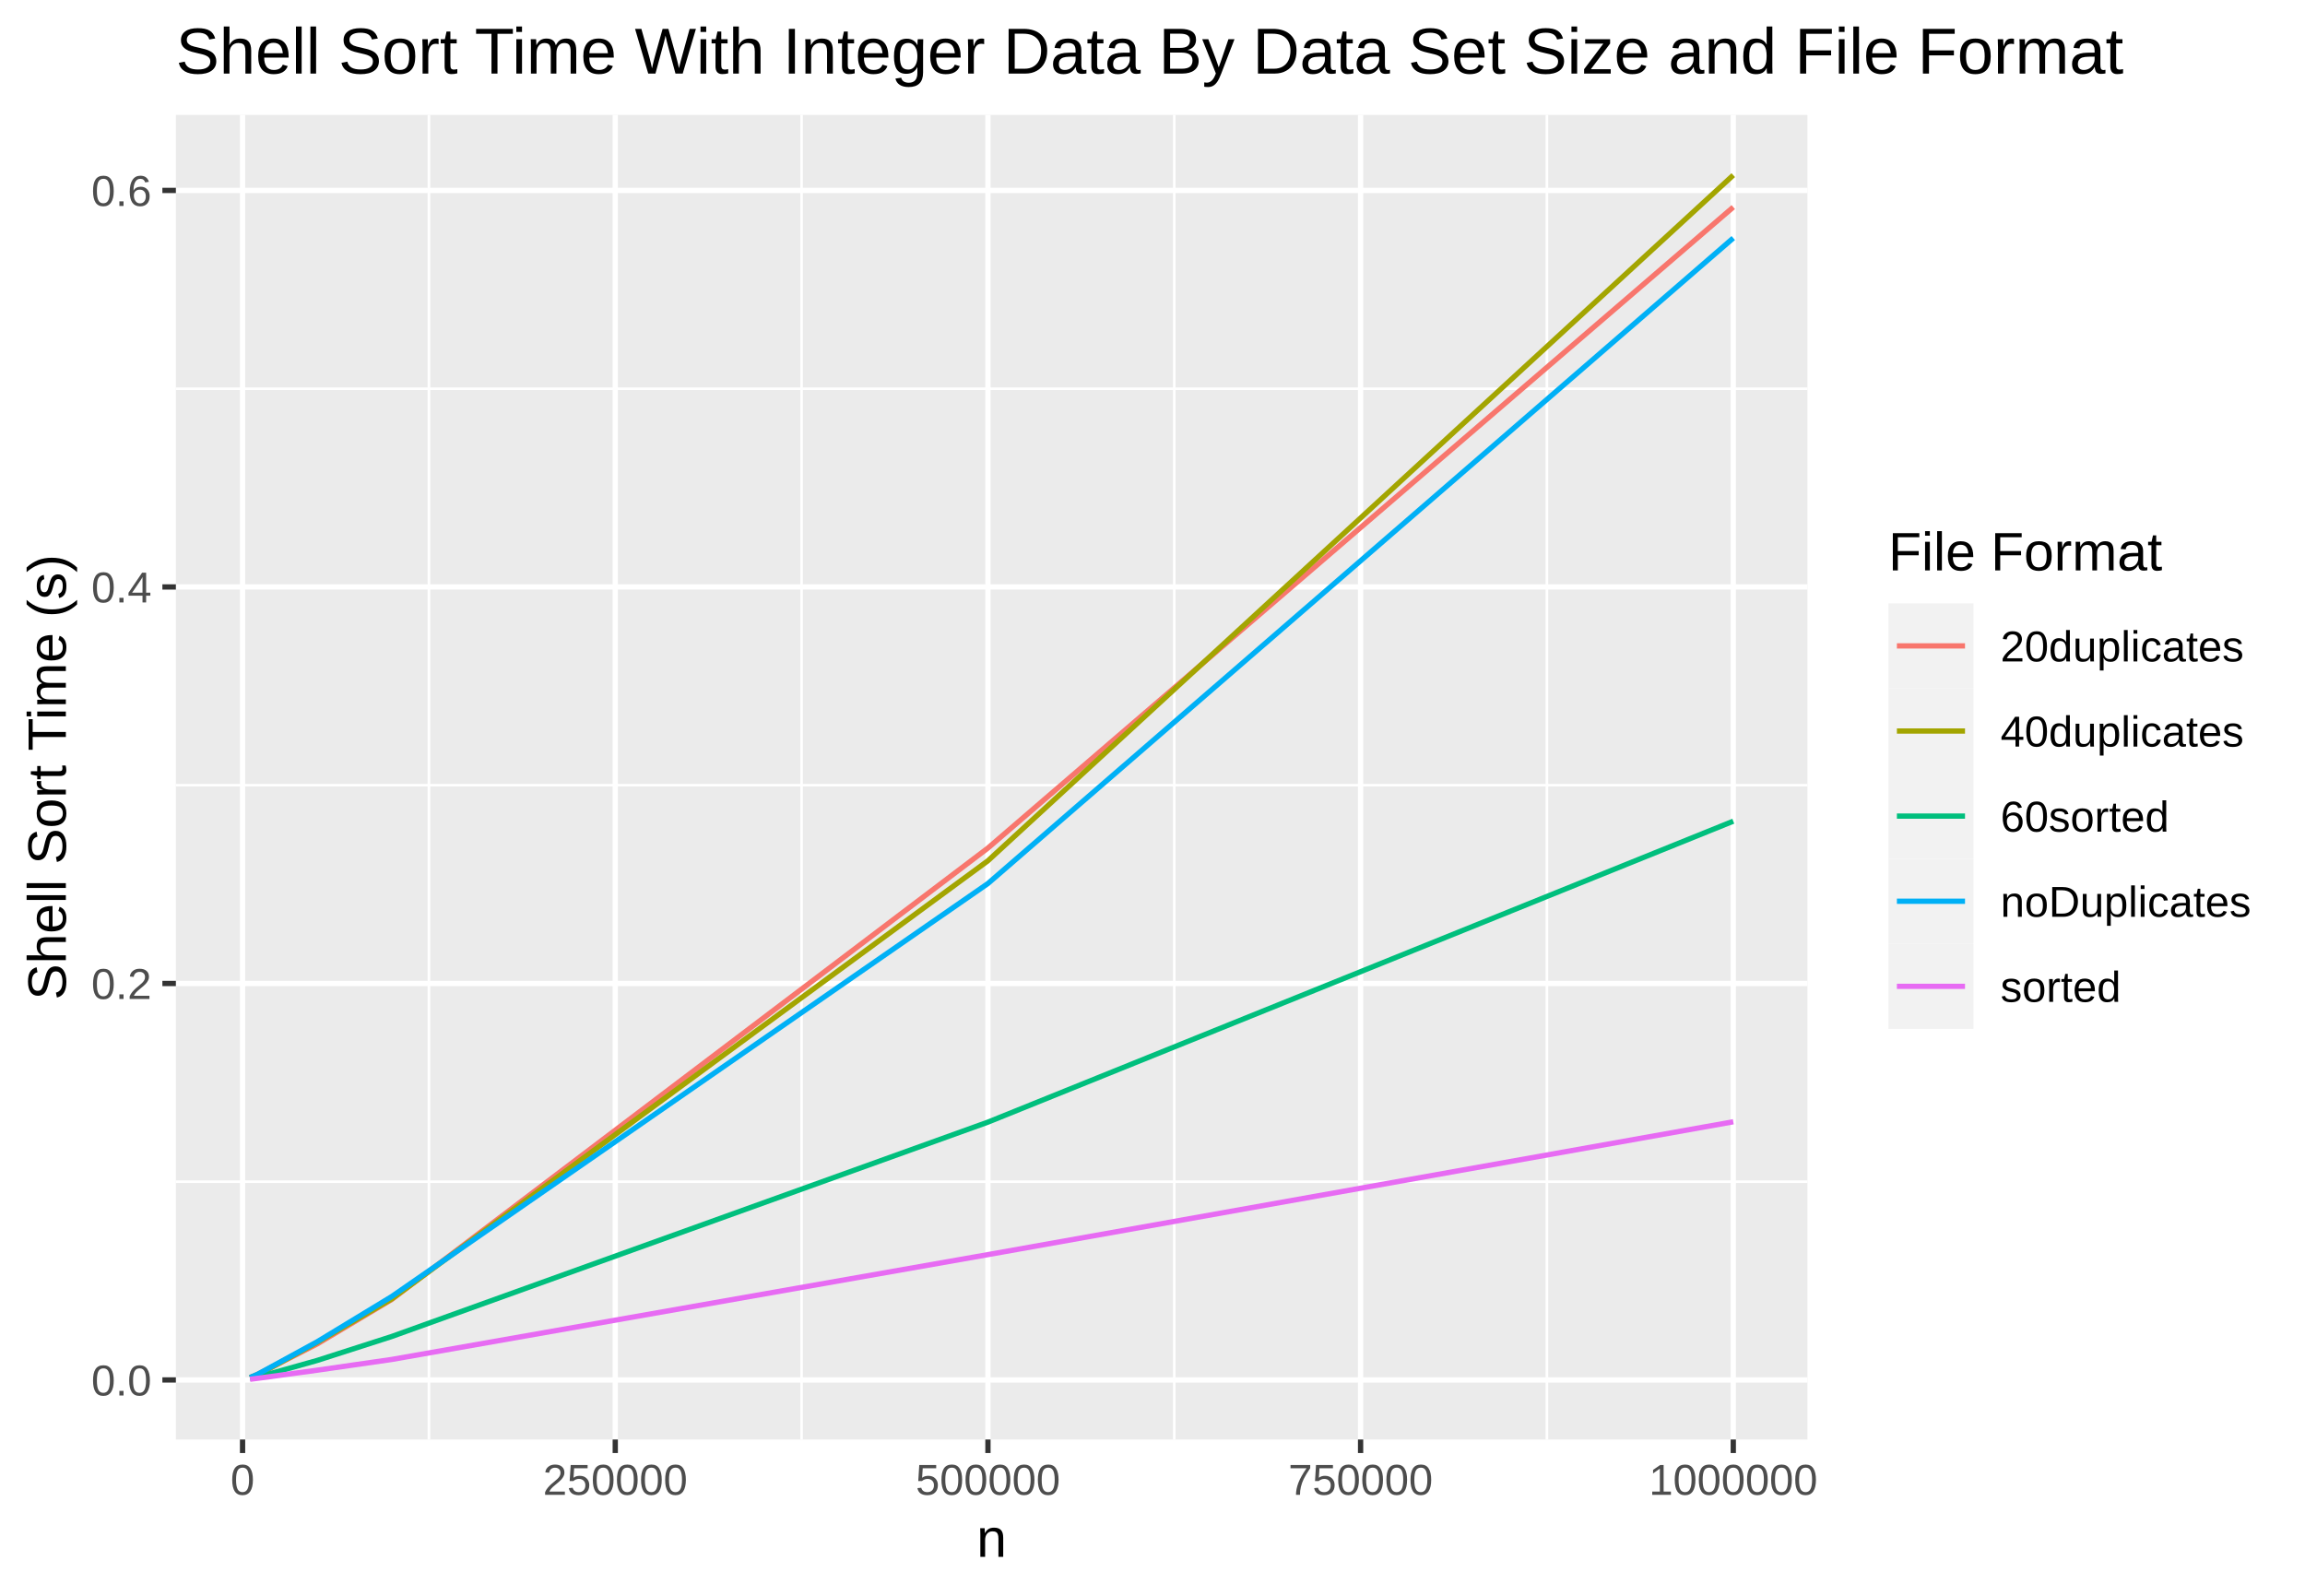
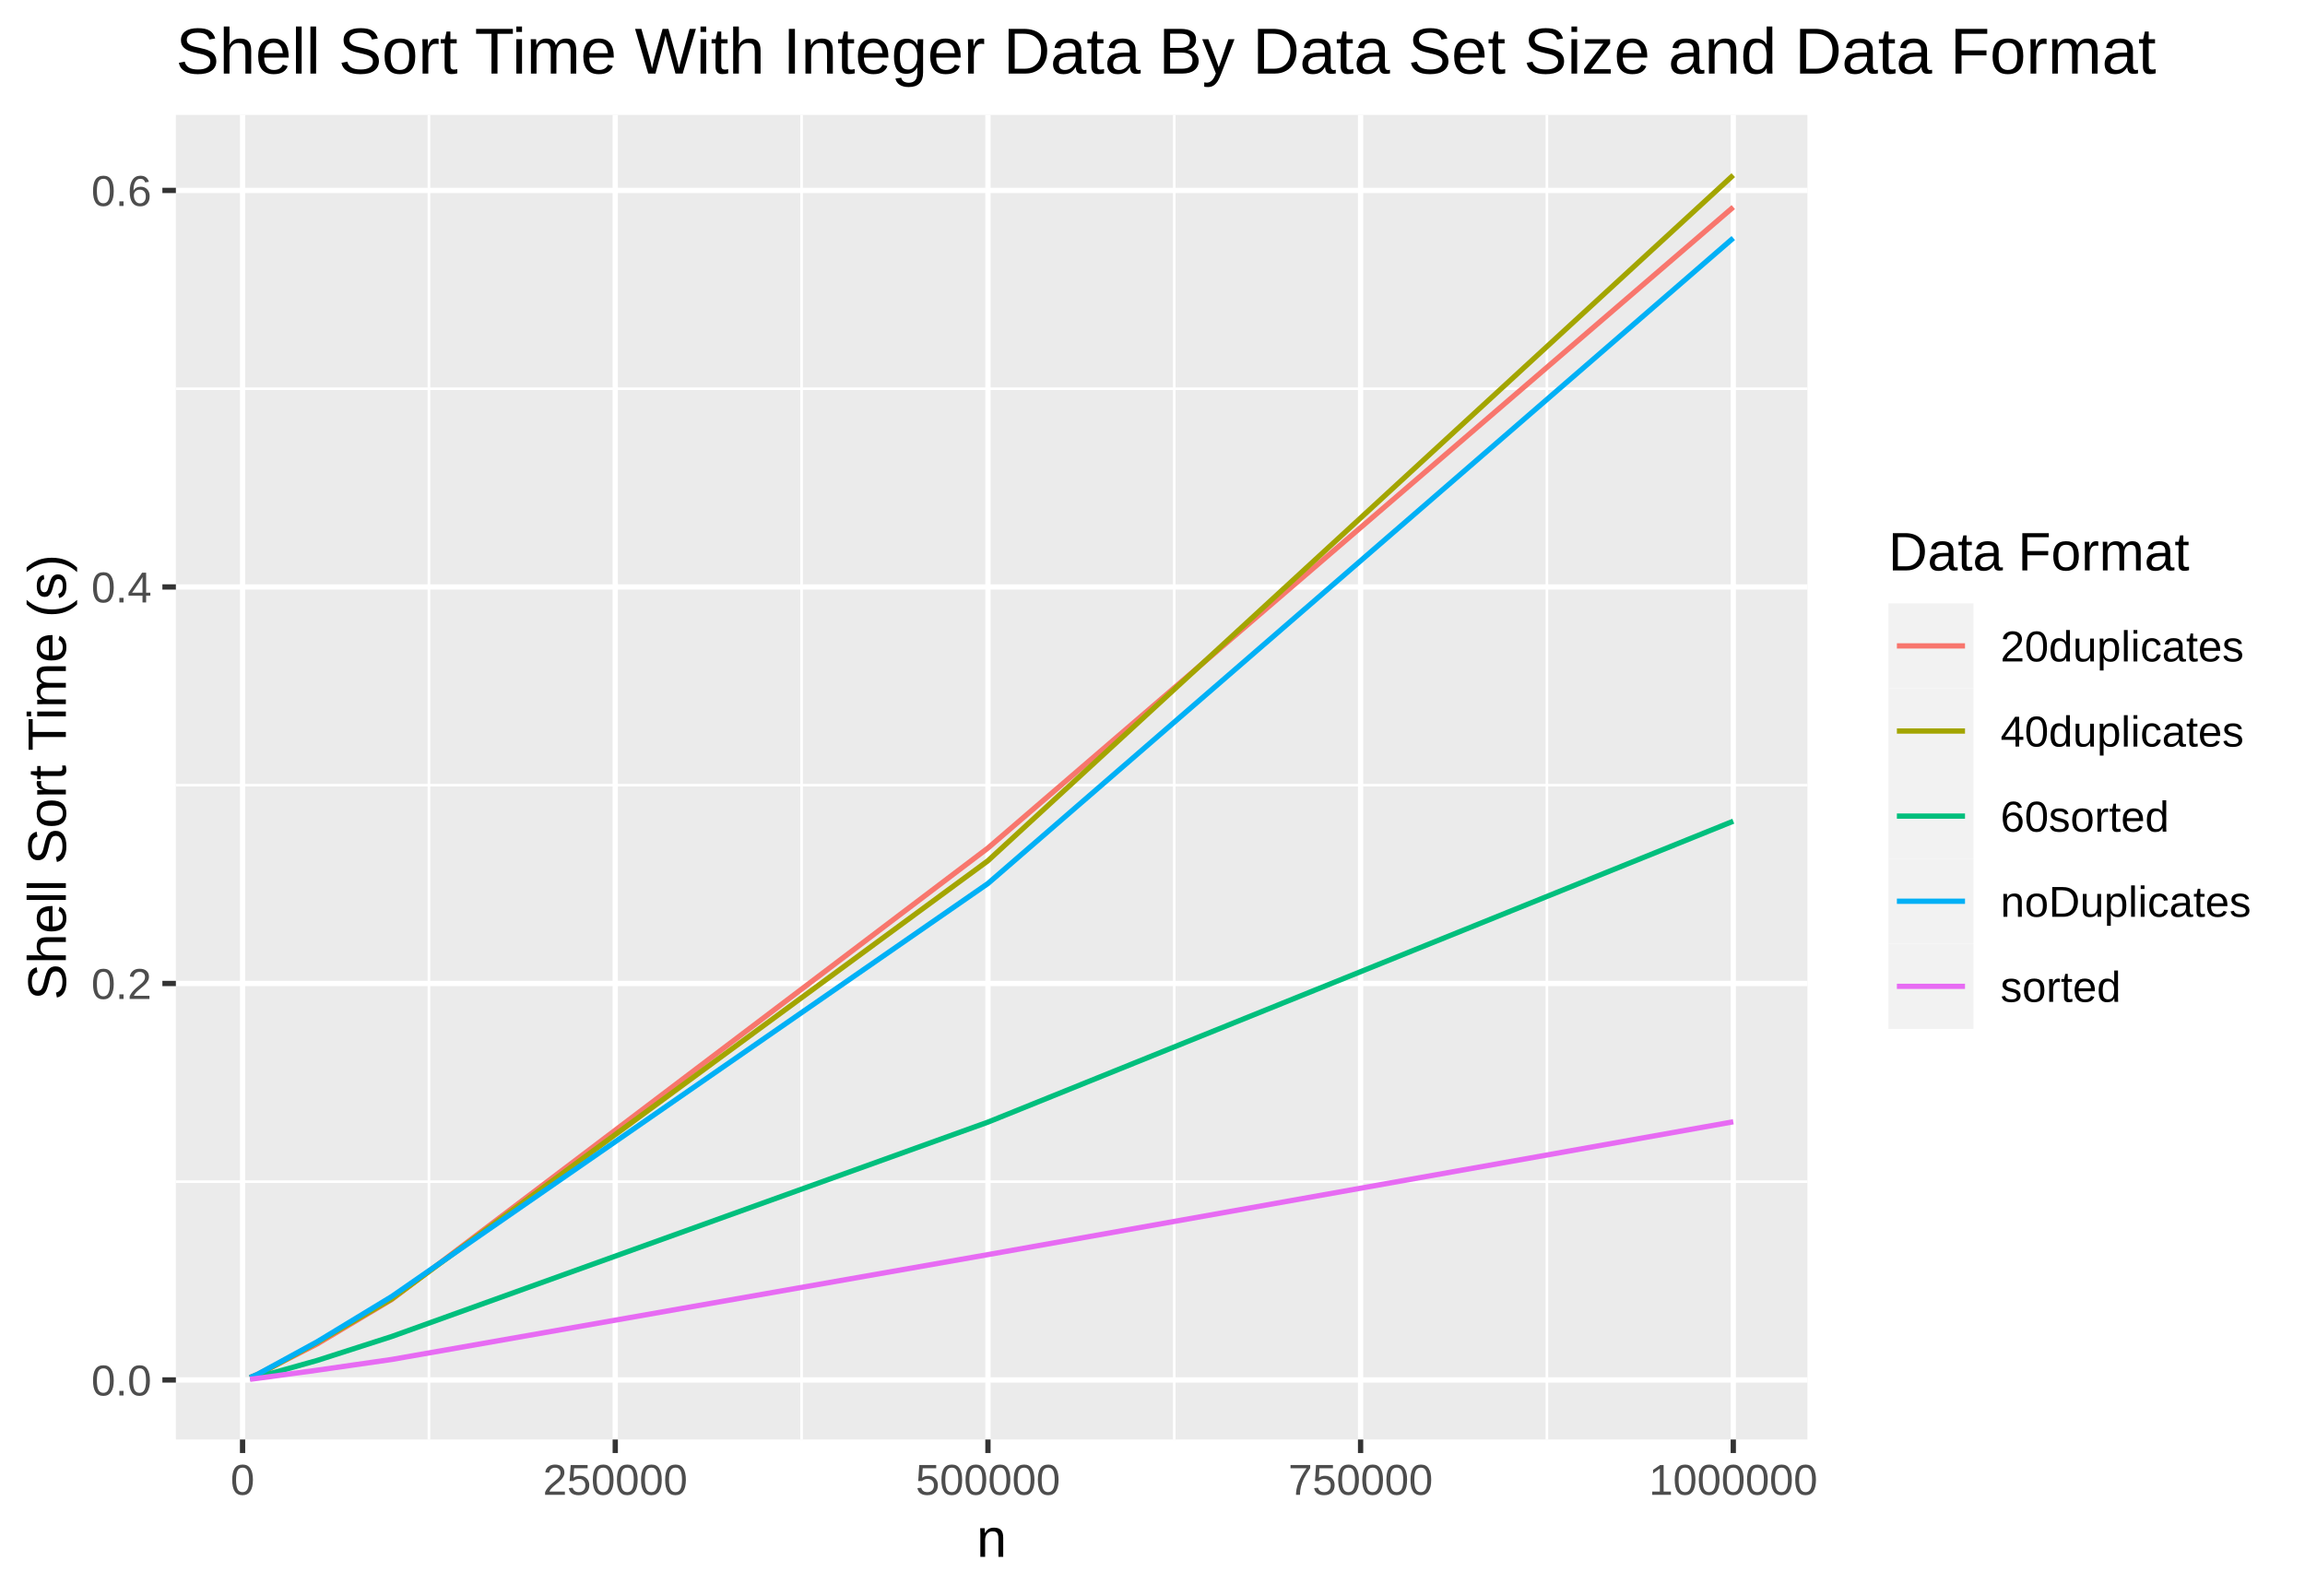
<svg xmlns="http://www.w3.org/2000/svg" class="svglite" width="468.00pt" height="324.00pt" viewBox="0 0 468.00 324.00">
  <defs>
    <style type="text/css">
    .svglite line, .svglite polyline, .svglite polygon, .svglite path, .svglite rect, .svglite circle {
      fill: none;
      stroke: #000000;
      stroke-linecap: round;
      stroke-linejoin: round;
      stroke-miterlimit: 10.00;
    }
    .svglite text {
      white-space: pre;
    }
  </style>
  </defs>
  <rect width="100%" height="100%" style="stroke: none; fill: #FFFFFF;" />
  <defs>
    <clipPath id="cpMC4wMHw0NjguMDB8MC4wMHwzMjQuMDA=">
      <rect x="0.00" y="0.00" width="468.00" height="324.00" />
    </clipPath>
  </defs>
  <g clip-path="url(#cpMC4wMHw0NjguMDB8MC4wMHwzMjQuMDA=)">
    <rect x="0" y="0.00" width="468.00" height="324.00" style="stroke-width: 1.07; stroke: #FFFFFF; fill: #FFFFFF;" />
  </g>
  <defs>
    <clipPath id="cpMzUuNzF8MzY2Ljk4fDIzLjM0fDI5Mi4yNw==">
      <rect x="35.71" y="23.34" width="331.27" height="268.93" />
    </clipPath>
  </defs>
  <g clip-path="url(#cpMzUuNzF8MzY2Ljk4fDIzLjM0fDI5Mi4yNw==)">
    <rect x="35.71" y="23.34" width="331.27" height="268.93" style="stroke-width: 1.07; stroke: none; fill: #EBEBEB;" />
    <polyline points="35.71,239.93 366.98,239.93 " style="stroke-width: 0.53; stroke: #FFFFFF; stroke-linecap: butt;" />
    <polyline points="35.71,159.42 366.98,159.42 " style="stroke-width: 0.53; stroke: #FFFFFF; stroke-linecap: butt;" />
    <polyline points="35.71,78.92 366.98,78.92 " style="stroke-width: 0.53; stroke: #FFFFFF; stroke-linecap: butt;" />
    <polyline points="87.09,292.27 87.09,23.34 " style="stroke-width: 0.53; stroke: #FFFFFF; stroke-linecap: butt;" />
    <polyline points="162.75,292.27 162.75,23.34 " style="stroke-width: 0.53; stroke: #FFFFFF; stroke-linecap: butt;" />
    <polyline points="238.42,292.27 238.42,23.34 " style="stroke-width: 0.53; stroke: #FFFFFF; stroke-linecap: butt;" />
    <polyline points="314.08,292.27 314.08,23.34 " style="stroke-width: 0.53; stroke: #FFFFFF; stroke-linecap: butt;" />
    <polyline points="35.71,280.18 366.98,280.18 " style="stroke-width: 1.07; stroke: #FFFFFF; stroke-linecap: butt;" />
    <polyline points="35.71,199.68 366.98,199.68 " style="stroke-width: 1.07; stroke: #FFFFFF; stroke-linecap: butt;" />
    <polyline points="35.71,119.17 366.98,119.17 " style="stroke-width: 1.07; stroke: #FFFFFF; stroke-linecap: butt;" />
    <polyline points="35.71,38.66 366.98,38.66 " style="stroke-width: 1.07; stroke: #FFFFFF; stroke-linecap: butt;" />
    <polyline points="49.25,292.27 49.25,23.34 " style="stroke-width: 1.07; stroke: #FFFFFF; stroke-linecap: butt;" />
    <polyline points="124.92,292.27 124.92,23.34 " style="stroke-width: 1.07; stroke: #FFFFFF; stroke-linecap: butt;" />
    <polyline points="200.59,292.27 200.59,23.34 " style="stroke-width: 1.07; stroke: #FFFFFF; stroke-linecap: butt;" />
    <polyline points="276.25,292.27 276.25,23.34 " style="stroke-width: 1.07; stroke: #FFFFFF; stroke-linecap: butt;" />
    <polyline points="351.92,292.27 351.92,23.34 " style="stroke-width: 1.07; stroke: #FFFFFF; stroke-linecap: butt;" />
    <polyline points="50.77,279.71 52.28,279.05 64.39,272.87 79.52,263.84 200.59,172.18 351.92,42.05 " style="stroke-width: 1.07; stroke: #F8766D; stroke-linecap: butt;" />
    <polyline points="50.77,279.68 52.28,279.17 64.39,272.56 79.52,263.73 200.59,174.76 351.92,35.56 " style="stroke-width: 1.07; stroke: #A3A500; stroke-linecap: butt;" />
    <polyline points="50.77,279.90 52.28,279.62 64.39,276.22 79.52,271.36 200.59,227.83 351.92,166.73 " style="stroke-width: 1.07; stroke: #00BF7D; stroke-linecap: butt;" />
    <polyline points="50.77,279.68 52.28,279.04 64.39,272.43 79.52,263.25 200.59,179.38 351.92,48.33 " style="stroke-width: 1.07; stroke: #00B0F6; stroke-linecap: butt;" />
    <polyline points="50.77,280.04 52.28,279.85 64.39,278.20 79.52,276.02 200.59,254.73 351.92,227.76 " style="stroke-width: 1.07; stroke: #E76BF3; stroke-linecap: butt;" />
  </g>
  <g clip-path="url(#cpMC4wMHw0NjguMDB8MC4wMHwzMjQuMDA=)">
    <text x="30.78" y="283.34" text-anchor="end" style="font-size: 8.80px;fill: #4D4D4D; font-family: &quot;Arial&quot;;" textLength="12.23px" lengthAdjust="spacingAndGlyphs">0.0</text>
    <text x="30.78" y="202.83" text-anchor="end" style="font-size: 8.80px;fill: #4D4D4D; font-family: &quot;Arial&quot;;" textLength="12.23px" lengthAdjust="spacingAndGlyphs">0.2</text>
    <text x="30.78" y="122.32" text-anchor="end" style="font-size: 8.80px;fill: #4D4D4D; font-family: &quot;Arial&quot;;" textLength="12.23px" lengthAdjust="spacingAndGlyphs">0.4</text>
    <text x="30.78" y="41.82" text-anchor="end" style="font-size: 8.80px;fill: #4D4D4D; font-family: &quot;Arial&quot;;" textLength="12.23px" lengthAdjust="spacingAndGlyphs">0.6</text>
    <polyline points="32.97,280.18 35.71,280.18 " style="stroke-width: 1.07; stroke: #333333; stroke-linecap: butt;" />
    <polyline points="32.97,199.68 35.71,199.68 " style="stroke-width: 1.07; stroke: #333333; stroke-linecap: butt;" />
    <polyline points="32.97,119.17 35.71,119.17 " style="stroke-width: 1.07; stroke: #333333; stroke-linecap: butt;" />
    <polyline points="32.97,38.66 35.71,38.66 " style="stroke-width: 1.07; stroke: #333333; stroke-linecap: butt;" />
    <polyline points="49.25,295.01 49.25,292.27 " style="stroke-width: 1.07; stroke: #333333; stroke-linecap: butt;" />
    <polyline points="124.92,295.01 124.92,292.27 " style="stroke-width: 1.07; stroke: #333333; stroke-linecap: butt;" />
    <polyline points="200.59,295.01 200.59,292.27 " style="stroke-width: 1.07; stroke: #333333; stroke-linecap: butt;" />
    <polyline points="276.25,295.01 276.25,292.27 " style="stroke-width: 1.07; stroke: #333333; stroke-linecap: butt;" />
    <polyline points="351.92,295.01 351.92,292.27 " style="stroke-width: 1.07; stroke: #333333; stroke-linecap: butt;" />
    <text x="49.25" y="303.50" text-anchor="middle" style="font-size: 8.80px;fill: #4D4D4D; font-family: &quot;Arial&quot;;" textLength="4.90px" lengthAdjust="spacingAndGlyphs">0</text>
    <text x="124.92" y="303.50" text-anchor="middle" style="font-size: 8.80px;fill: #4D4D4D; font-family: &quot;Arial&quot;;" textLength="29.38px" lengthAdjust="spacingAndGlyphs">250000</text>
    <text x="200.59" y="303.50" text-anchor="middle" style="font-size: 8.80px;fill: #4D4D4D; font-family: &quot;Arial&quot;;" textLength="29.38px" lengthAdjust="spacingAndGlyphs">500000</text>
    <text x="276.25" y="303.50" text-anchor="middle" style="font-size: 8.80px;fill: #4D4D4D; font-family: &quot;Arial&quot;;" textLength="29.38px" lengthAdjust="spacingAndGlyphs">750000</text>
    <text x="351.92" y="303.50" text-anchor="middle" style="font-size: 8.80px;fill: #4D4D4D; font-family: &quot;Arial&quot;;" textLength="34.27px" lengthAdjust="spacingAndGlyphs">1000000</text>
    <text x="201.34" y="316.09" text-anchor="middle" style="font-size: 11.00px; font-family: &quot;Arial&quot;;" textLength="6.12px" lengthAdjust="spacingAndGlyphs">n</text>
    <text transform="translate(13.37,157.80) rotate(-90)" text-anchor="middle" style="font-size: 11.00px; font-family: &quot;Arial&quot;;" textLength="91.07px" lengthAdjust="spacingAndGlyphs">Shell Sort Time (s)</text>
    <rect x="377.93" y="101.22" width="84.59" height="113.16" style="stroke-width: 1.07; stroke: none; fill: #FFFFFF;" />
-     <text x="383.41" y="115.81" style="font-size: 11.00px; font-family: &quot;Arial&quot;;" textLength="55.61px" lengthAdjust="spacingAndGlyphs">File Format</text>
+     <text x="383.41" y="115.81" style="font-size: 11.00px; font-family: &quot;Arial&quot;;" textLength="61.13px" lengthAdjust="spacingAndGlyphs">Data Format</text>
    <rect x="383.41" y="122.50" width="17.28" height="17.28" style="stroke-width: 1.07; stroke: none; fill: #F2F2F2;" />
    <line x1="385.14" y1="131.14" x2="398.97" y2="131.14" style="stroke-width: 1.07; stroke: #F8766D; stroke-linecap: butt;" />
    <rect x="383.41" y="139.78" width="17.28" height="17.28" style="stroke-width: 1.07; stroke: none; fill: #F2F2F2;" />
    <line x1="385.14" y1="148.42" x2="398.97" y2="148.42" style="stroke-width: 1.07; stroke: #A3A500; stroke-linecap: butt;" />
    <rect x="383.41" y="157.06" width="17.28" height="17.28" style="stroke-width: 1.07; stroke: none; fill: #F2F2F2;" />
    <line x1="385.14" y1="165.70" x2="398.97" y2="165.70" style="stroke-width: 1.07; stroke: #00BF7D; stroke-linecap: butt;" />
    <rect x="383.41" y="174.34" width="17.28" height="17.28" style="stroke-width: 1.07; stroke: none; fill: #F2F2F2;" />
    <line x1="385.14" y1="182.98" x2="398.97" y2="182.98" style="stroke-width: 1.07; stroke: #00B0F6; stroke-linecap: butt;" />
    <rect x="383.41" y="191.62" width="17.28" height="17.28" style="stroke-width: 1.07; stroke: none; fill: #F2F2F2;" />
    <line x1="385.14" y1="200.26" x2="398.97" y2="200.26" style="stroke-width: 1.07; stroke: #E76BF3; stroke-linecap: butt;" />
    <text x="406.17" y="134.30" style="font-size: 8.80px; font-family: &quot;Arial&quot;;" textLength="49.41px" lengthAdjust="spacingAndGlyphs">20duplicates</text>
    <text x="406.17" y="151.58" style="font-size: 8.80px; font-family: &quot;Arial&quot;;" textLength="49.41px" lengthAdjust="spacingAndGlyphs">40duplicates</text>
    <text x="406.17" y="168.86" style="font-size: 8.80px; font-family: &quot;Arial&quot;;" textLength="34.25px" lengthAdjust="spacingAndGlyphs">60sorted</text>
    <text x="406.17" y="186.14" style="font-size: 8.80px; font-family: &quot;Arial&quot;;" textLength="50.87px" lengthAdjust="spacingAndGlyphs">noDuplicates</text>
    <text x="406.17" y="203.42" style="font-size: 8.80px; font-family: &quot;Arial&quot;;" textLength="24.46px" lengthAdjust="spacingAndGlyphs">sorted</text>
-     <text x="35.71" y="14.94" style="font-size: 13.20px; font-family: &quot;Arial&quot;;" textLength="395.88px" lengthAdjust="spacingAndGlyphs">Shell Sort Time With Integer Data By Data Set Size and File Format</text>
+     <text x="35.71" y="14.94" style="font-size: 13.20px; font-family: &quot;Arial&quot;;" textLength="402.49px" lengthAdjust="spacingAndGlyphs">Shell Sort Time With Integer Data By Data Set Size and Data Format</text>
  </g>
</svg>
